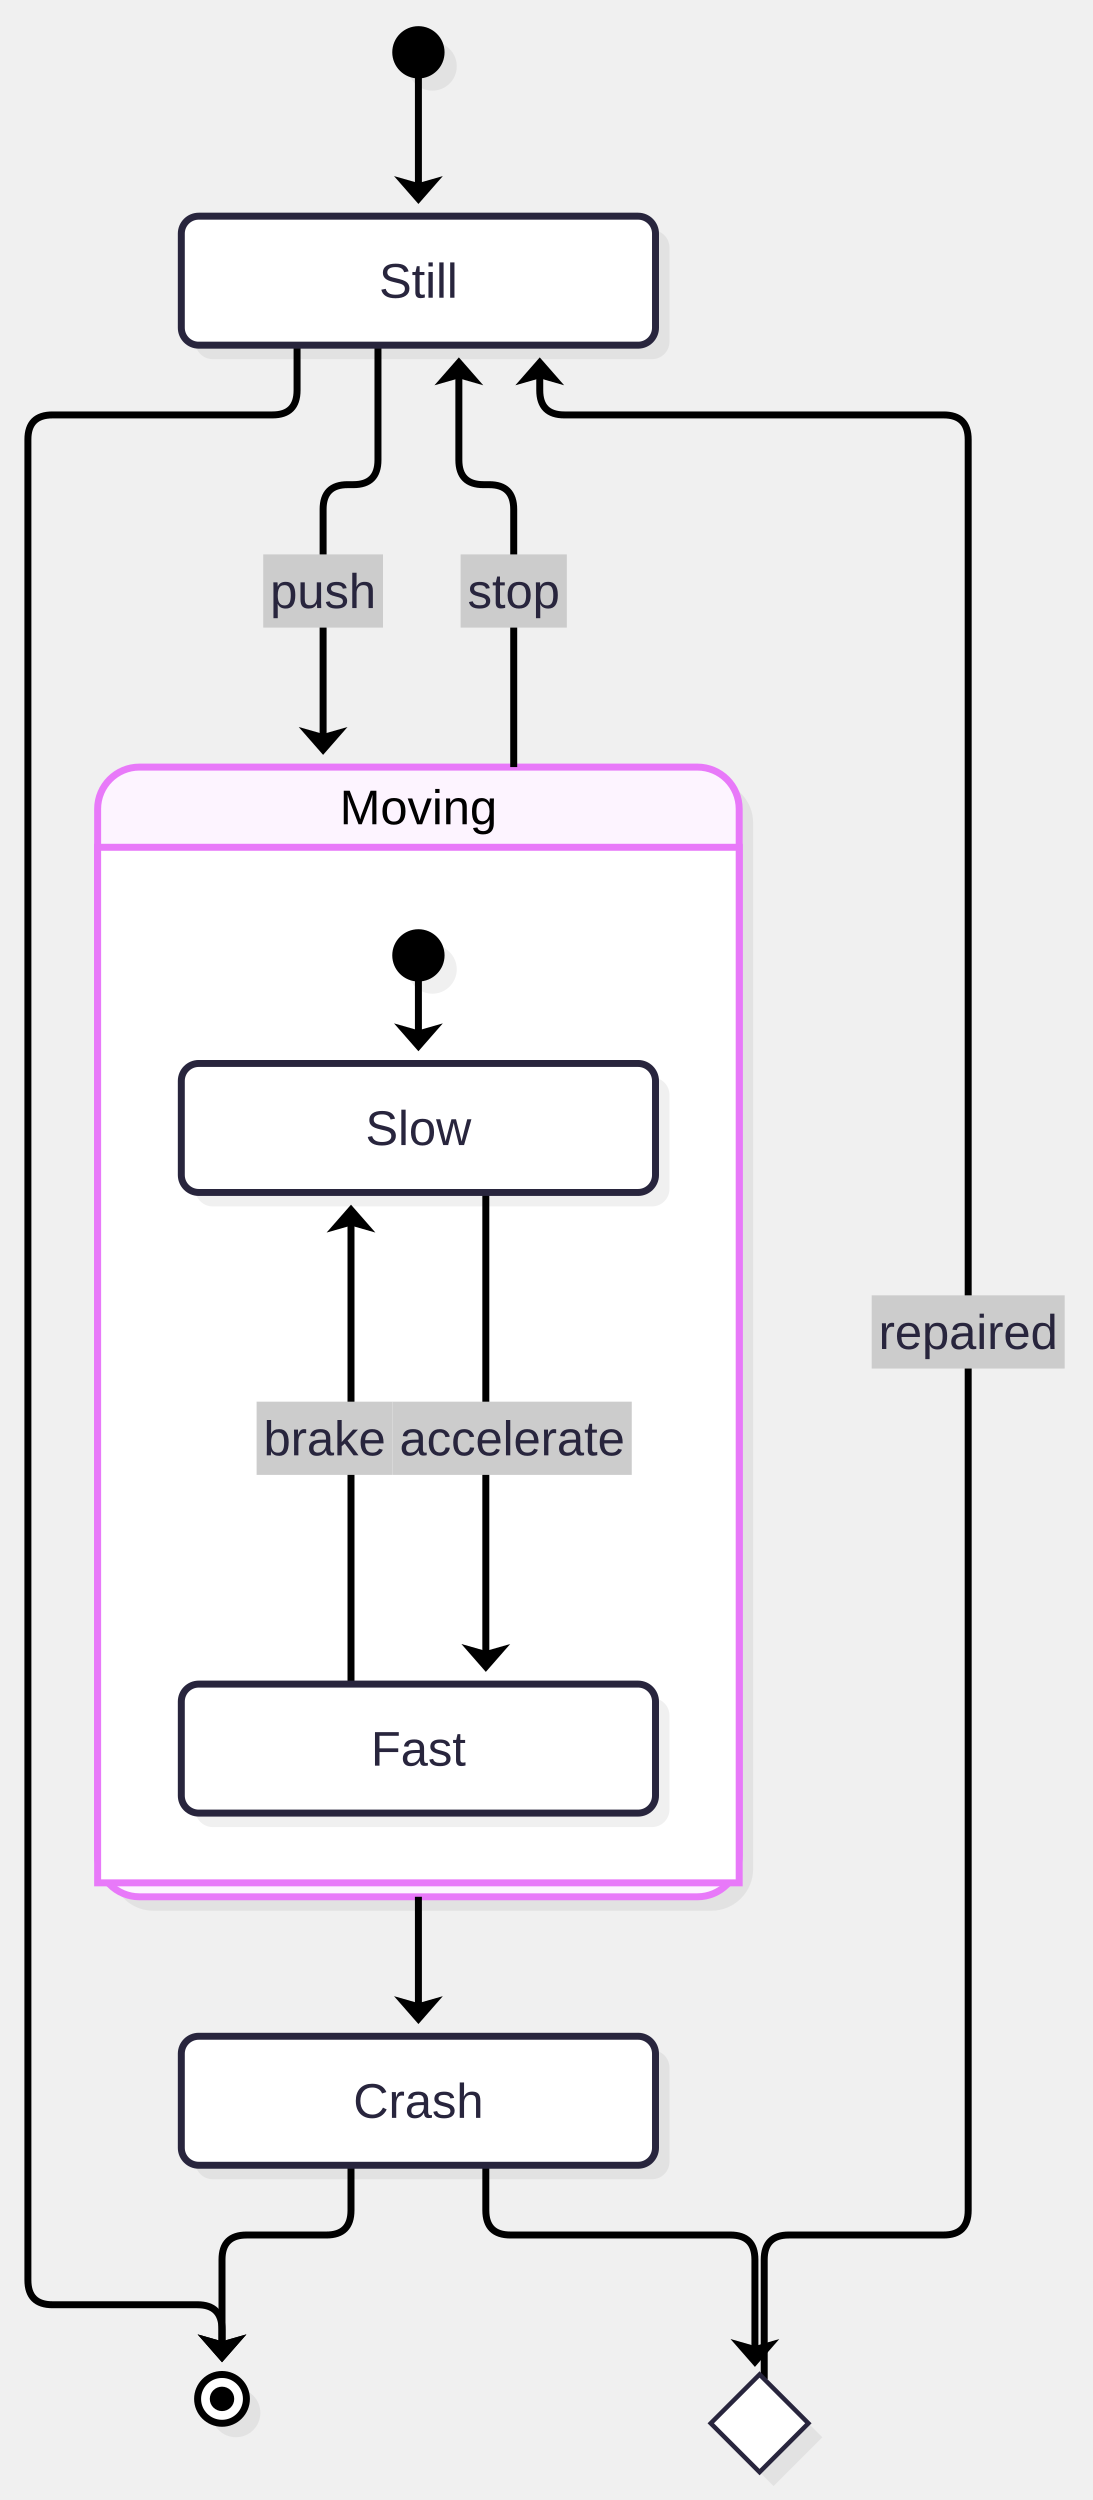
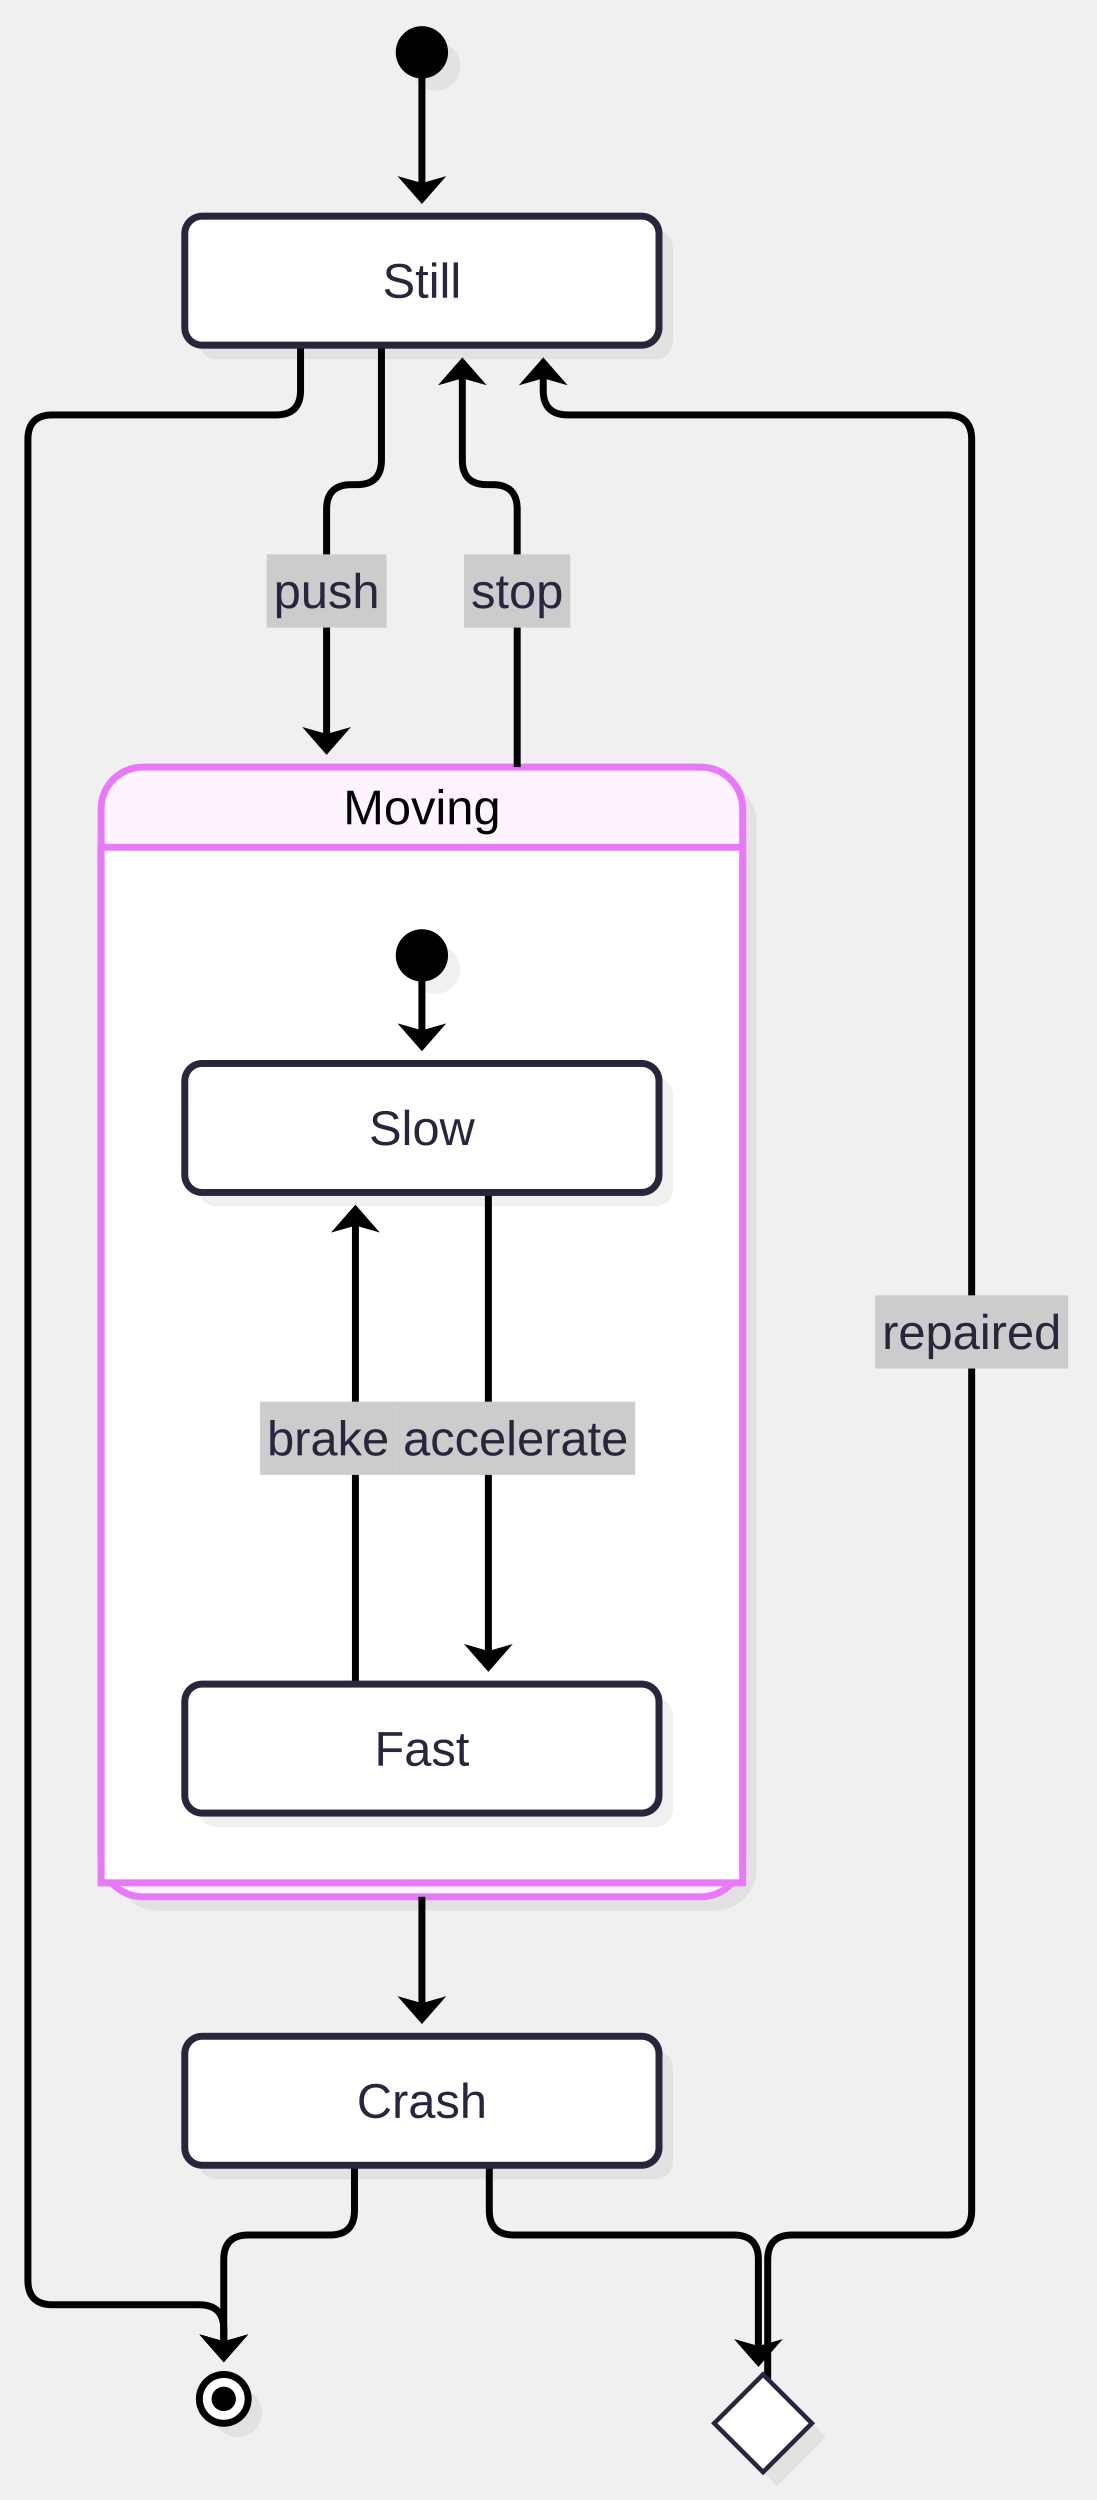
- <svg xmlns="http://www.w3.org/2000/svg" id="my-svg" width="100%" class="statediagram" style="max-width: 313.352px; background-color: white;" viewBox="-8 -8 313.352 717" role="graphics-document document" aria-roledescription="stateDiagram">
+ <svg xmlns="http://www.w3.org/2000/svg" id="my-svg" width="100%" class="statediagram" style="max-width: 314.352px; background-color: white;" viewBox="-8 -8 314.352 717" role="graphics-document document" aria-roledescription="stateDiagram">
  <style>#my-svg{font-family:"Recursive Variable", arial, sans-serif;font-size:16px;}#my-svg text{font-family:"Recursive Variable", arial, sans-serif;}</style>
  <g>
    <g class="clusters">
      <g id="cluster-Moving" class="cluster">
-         <rect class="drop-shadow" x="24" y="216" width="184" height="324" rx="12" ry="12" fill="#000000" stroke="none" opacity="0.06" />
-         <rect x="20" y="212" width="184" height="324" rx="12" ry="12" fill="#FDF4FF" stroke="#E879F9" stroke-width="2" />
-         <rect x="20" y="235" width="184" height="297" fill="#ffffff" stroke="#E879F9" stroke-width="2" />
-         <text class="cluster-label" x="112" y="228.4" text-anchor="middle" font-size="14" fill="#000000">Moving</text>
+         <rect class="drop-shadow" x="25" y="216" width="184" height="324" rx="12" ry="12" fill="#000000" stroke="none" opacity="0.06" />
+         <rect x="21" y="212" width="184" height="324" rx="12" ry="12" fill="#FDF4FF" stroke="#E879F9" stroke-width="2" />
+         <rect x="21" y="235" width="184" height="297" fill="#ffffff" stroke="#E879F9" stroke-width="2" />
+         <text class="cluster-label" x="113" y="228.4" text-anchor="middle" font-size="14" fill="#000000">Moving</text>
      </g>
    </g>
    <g class="edgePaths">
      <g id="L-root_start-Still-0" class="edgePath">
-         <path class="flowchart-link LS-root_start LE-Still" d="M112,14L112,48.5" fill="none" stroke="#000000" stroke-width="2" />
-         <path class="marker" d="M112,50.5L105,42.5L112,44.5L119,42.5Z" fill="#000000" stroke="#000000" stroke-width="0" />
+         <path class="flowchart-link LS-root_start LE-Still" d="M113,14L113,48.5" fill="none" stroke="#000000" stroke-width="2" />
+         <path class="marker" d="M113,50.5L106,42.5L113,44.5L120,42.5Z" fill="#000000" stroke="#000000" stroke-width="0" />
      </g>
      <g id="L-Still-root_end-1" class="edgePath">
-         <path class="flowchart-link LS-Still LE-root_end" d="M77.2,91L77.2,103.929C77.2,108.643,74.843,111,70.129,111L7.071,111C2.357,111,0,113.357,0,118.071L0,645.929C0,650.643,2.357,653,7.071,653L48.6,653C53.314,653,55.671,655.357,55.671,660.071L55.671,667.5" fill="none" stroke="#000000" stroke-width="2" />
-         <path class="marker" d="M55.671,669.5L48.671,661.5L55.671,663.5L62.671,661.5Z" fill="#000000" stroke="#000000" stroke-width="0" />
+         <path class="flowchart-link LS-Still LE-root_end" d="M78.2,91L78.2,103.929C78.2,108.643,75.843,111,71.129,111L7.071,111C2.357,111,0,113.357,0,118.071L0,645.929C0,650.643,2.357,653,7.071,653L49.1,653C53.814,653,56.171,655.357,56.171,660.071L56.171,667.5" fill="none" stroke="#000000" stroke-width="2" />
+         <path class="marker" d="M56.171,669.5L49.171,661.5L56.171,663.5L63.171,661.5Z" fill="#000000" stroke="#000000" stroke-width="0" />
      </g>
      <g id="L-Still-Moving-2" class="edgePath">
-         <path class="flowchart-link LS-Still LE-Moving" d="M100.4,91L100.4,123.929C100.4,128.643,98.043,131,93.329,131L91.738,131C87.024,131,84.667,133.357,84.667,138.071L84.667,206.5" fill="none" stroke="#000000" stroke-width="2" />
-         <path class="marker" d="M84.667,208.5L77.667,200.5L84.667,202.5L91.667,200.5Z" fill="#000000" stroke="#000000" stroke-width="0" />
+         <path class="flowchart-link LS-Still LE-Moving" d="M101.4,91L101.4,123.929C101.4,128.643,99.043,131,94.329,131L92.738,131C88.024,131,85.667,133.357,85.667,138.071L85.667,206.5" fill="none" stroke="#000000" stroke-width="2" />
+         <path class="marker" d="M85.667,208.5L78.667,200.5L85.667,202.5L92.667,200.5Z" fill="#000000" stroke="#000000" stroke-width="0" />
      </g>
      <g id="L-Moving-Still-3" class="edgePath">
-         <path class="flowchart-link LS-Moving LE-Still" d="M139.333,212L139.333,138.071C139.333,133.357,136.976,131,132.262,131L130.671,131C125.957,131,123.6,128.643,123.6,123.929L123.6,96.5" fill="none" stroke="#000000" stroke-width="2" />
-         <path class="marker" d="M123.6,94.5L130.6,102.5L123.6,100.5L116.6,102.5Z" fill="#000000" stroke="#000000" stroke-width="0" />
+         <path class="flowchart-link LS-Moving LE-Still" d="M140.333,212L140.333,138.071C140.333,133.357,137.976,131,133.262,131L131.671,131C126.957,131,124.6,128.643,124.6,123.929L124.6,96.5" fill="none" stroke="#000000" stroke-width="2" />
+         <path class="marker" d="M124.6,94.5L131.6,102.5L124.6,100.5L117.6,102.5Z" fill="#000000" stroke="#000000" stroke-width="0" />
      </g>
      <g id="L-Moving-Crash-4" class="edgePath">
-         <path class="flowchart-link LS-Moving LE-Crash" d="M112,536L112,570.5" fill="none" stroke="#000000" stroke-width="2" />
-         <path class="marker" d="M112,572.5L105,564.5L112,566.5L119,564.5Z" fill="#000000" stroke="#000000" stroke-width="0" />
+         <path class="flowchart-link LS-Moving LE-Crash" d="M113,536L113,570.5" fill="none" stroke="#000000" stroke-width="2" />
+         <path class="marker" d="M113,572.5L106,564.5L113,566.5L120,564.5Z" fill="#000000" stroke="#000000" stroke-width="0" />
      </g>
      <g id="L-Crash-root_end-5" class="edgePath">
-         <path class="flowchart-link LS-Crash LE-root_end" d="M92.667,613L92.667,625.929C92.667,630.643,90.31,633,85.596,633L62.742,633C58.028,633,55.671,635.357,55.671,640.071L55.671,667.5" fill="none" stroke="#000000" stroke-width="2" />
-         <path class="marker" d="M55.671,669.5L48.671,661.5L55.671,663.5L62.671,661.5Z" fill="#000000" stroke="#000000" stroke-width="0" />
+         <path class="flowchart-link LS-Crash LE-root_end" d="M93.667,613L93.667,625.929C93.667,630.643,91.31,633,86.596,633L63.242,633C58.528,633,56.171,635.357,56.171,640.071L56.171,667.5" fill="none" stroke="#000000" stroke-width="2" />
+         <path class="marker" d="M56.171,669.5L49.171,661.5L56.171,663.5L63.171,661.5Z" fill="#000000" stroke="#000000" stroke-width="0" />
      </g>
      <g id="L-Moving_start-Slow-6" class="edgePath">
-         <path class="flowchart-link LS-Moving_start LE-Slow" d="M112,273L112,291.5" fill="none" stroke="#000000" stroke-width="2" />
-         <path class="marker" d="M112,293.5L105,285.5L112,287.5L119,285.5Z" fill="#000000" stroke="#000000" stroke-width="0" />
+         <path class="flowchart-link LS-Moving_start LE-Slow" d="M113,273L113,291.5" fill="none" stroke="#000000" stroke-width="2" />
+         <path class="marker" d="M113,293.5L106,285.5L113,287.5L120,285.5Z" fill="#000000" stroke="#000000" stroke-width="0" />
      </g>
      <g id="L-Slow-Fast-7" class="edgePath">
-         <path class="flowchart-link LS-Slow LE-Fast" d="M131.333,334L131.333,445L131.333,445L131.333,469.5" fill="none" stroke="#000000" stroke-width="2" />
-         <path class="marker" d="M131.333,471.5L124.333,463.5L131.333,465.5L138.333,463.5Z" fill="#000000" stroke="#000000" stroke-width="0" />
+         <path class="flowchart-link LS-Slow LE-Fast" d="M132.067,334L132.067,445L132.067,445L132.067,469.5" fill="none" stroke="#000000" stroke-width="2" />
+         <path class="marker" d="M132.067,471.5L125.067,463.5L132.067,465.5L139.067,463.5Z" fill="#000000" stroke="#000000" stroke-width="0" />
      </g>
      <g id="L-Fast-Slow-8" class="edgePath">
-         <path class="flowchart-link LS-Fast LE-Slow" d="M92.667,475L92.667,364L92.667,364L92.667,339.5" fill="none" stroke="#000000" stroke-width="2" />
-         <path class="marker" d="M92.667,337.5L99.667,345.5L92.667,343.5L85.667,345.5Z" fill="#000000" stroke="#000000" stroke-width="0" />
+         <path class="flowchart-link LS-Fast LE-Slow" d="M93.933,475L93.933,364L93.933,364L93.933,339.5" fill="none" stroke="#000000" stroke-width="2" />
+         <path class="marker" d="M93.933,337.5L100.933,345.5L93.933,343.5L86.933,345.5Z" fill="#000000" stroke="#000000" stroke-width="0" />
      </g>
      <g id="L-Crash-check-9" class="edgePath">
-         <path class="flowchart-link LS-Crash LE-check" d="M131.333,613L131.333,625.929C131.333,630.643,133.69,633,138.404,633L201.438,633C206.152,633,208.509,635.357,208.509,640.071L208.509,668.833" fill="none" stroke="#000000" stroke-width="2" />
-         <path class="marker" d="M208.509,670.833L201.509,662.833L208.509,664.833L215.509,662.833Z" fill="#000000" stroke="#000000" stroke-width="0" />
+         <path class="flowchart-link LS-Crash LE-check" d="M132.333,613L132.333,625.929C132.333,630.643,134.69,633,139.404,633L202.438,633C207.152,633,209.509,635.357,209.509,640.071L209.509,668.833" fill="none" stroke="#000000" stroke-width="2" />
+         <path class="marker" d="M209.509,670.833L202.509,662.833L209.509,664.833L216.509,662.833Z" fill="#000000" stroke="#000000" stroke-width="0" />
      </g>
      <g id="L-check-Still-10" class="edgePath">
-         <path class="flowchart-link LS-check LE-Still" d="M211.176,674.333L211.176,640.071C211.176,635.357,213.533,633,218.247,633L262.605,633C267.319,633,269.676,630.643,269.676,625.929L269.676,118.071C269.676,113.357,267.319,111,262.605,111L153.871,111C149.157,111,146.8,108.643,146.8,103.929L146.8,96.5" fill="none" stroke="#000000" stroke-width="2" />
-         <path class="marker" d="M146.8,94.5L153.8,102.5L146.8,100.5L139.8,102.5Z" fill="#000000" stroke="#000000" stroke-width="0" />
+         <path class="flowchart-link LS-check LE-Still" d="M212.176,674.333L212.176,640.071C212.176,635.357,214.533,633,219.247,633L263.605,633C268.319,633,270.676,630.643,270.676,625.929L270.676,118.071C270.676,113.357,268.319,111,263.605,111L154.871,111C150.157,111,147.8,108.643,147.8,103.929L147.8,96.5" fill="none" stroke="#000000" stroke-width="2" />
+         <path class="marker" d="M147.8,94.5L154.8,102.5L147.8,100.5L140.8,102.5Z" fill="#000000" stroke="#000000" stroke-width="0" />
      </g>
    </g>
    <g class="edgeLabels">
      <g class="edgeLabel">
-         <rect x="67.491" y="151" width="34.352" height="21" fill="#cccccc" stroke="none" />
-         <text x="84.667" y="166.4" text-anchor="middle" font-size="14" fill="#28253D">push</text>
+         <rect x="68.491" y="151" width="34.352" height="21" fill="#cccccc" stroke="none" />
+         <text x="85.667" y="166.4" text-anchor="middle" font-size="14" fill="#28253D">push</text>
      </g>
      <g class="edgeLabel">
-         <rect x="124.103" y="151" width="30.46" height="21" fill="#cccccc" stroke="none" />
-         <text x="139.333" y="166.4" text-anchor="middle" font-size="14" fill="#28253D">stop</text>
+         <rect x="125.103" y="151" width="30.46" height="21" fill="#cccccc" stroke="none" />
+         <text x="140.333" y="166.4" text-anchor="middle" font-size="14" fill="#28253D">stop</text>
      </g>
      <g class="edgeLabel">
-         <rect x="104.608" y="394" width="68.582" height="21" fill="#cccccc" stroke="none" />
-         <text x="138.899" y="409.4" text-anchor="middle" font-size="14" fill="#28253D">accelerate</text>
+         <rect x="105.608" y="394" width="68.582" height="21" fill="#cccccc" stroke="none" />
+         <text x="139.899" y="409.4" text-anchor="middle" font-size="14" fill="#28253D">accelerate</text>
      </g>
      <g class="edgeLabel">
-         <rect x="65.594" y="394" width="39.014" height="21" fill="#cccccc" stroke="none" />
-         <text x="85.101" y="409.4" text-anchor="middle" font-size="14" fill="#28253D">brake</text>
+         <rect x="66.594" y="394" width="39.014" height="21" fill="#cccccc" stroke="none" />
+         <text x="86.101" y="409.4" text-anchor="middle" font-size="14" fill="#28253D">brake</text>
      </g>
      <g class="edgeLabel">
-         <rect x="242" y="363.5" width="55.352" height="21" fill="#cccccc" stroke="none" />
-         <text x="269.676" y="378.9" text-anchor="middle" font-size="14" fill="#28253D">repaired</text>
+         <rect x="243" y="363.5" width="55.352" height="21" fill="#cccccc" stroke="none" />
+         <text x="270.676" y="378.9" text-anchor="middle" font-size="14" fill="#28253D">repaired</text>
      </g>
    </g>
    <g class="nodes">
      <g id="state-root_start-0" class="node default">
-         <circle class="drop-shadow" cx="116" cy="11" r="7" fill="#000000" stroke="none" opacity="0.06" />
-         <circle cx="112" cy="7" r="7" fill="#000000" stroke="#000000" stroke-width="1" />
+         <circle class="drop-shadow" cx="117" cy="11" r="7" fill="#000000" stroke="none" opacity="0.06" />
+         <circle cx="113" cy="7" r="7" fill="#000000" stroke="#000000" stroke-width="1" />
      </g>
      <g id="state-Still-1" class="node default">
-         <rect class="drop-shadow" x="48" y="58" width="136" height="37" rx="5" ry="5" fill="#000000" stroke="none" opacity="0.06" />
-         <rect class="basic label-container" x="44" y="54" width="136" height="37" rx="5" ry="5" fill="#ffffff" stroke="#28253D" stroke-width="2" />
-         <text class="nodeLabel" x="112" y="77.4" text-anchor="middle" font-size="14" fill="#28253D">Still</text>
+         <rect class="drop-shadow" x="49" y="58" width="136" height="37" rx="5" ry="5" fill="#000000" stroke="none" opacity="0.06" />
+         <rect class="basic label-container" x="45" y="54" width="136" height="37" rx="5" ry="5" fill="#ffffff" stroke="#28253D" stroke-width="2" />
+         <text class="nodeLabel" x="113" y="77.4" text-anchor="middle" font-size="14" fill="#28253D">Still</text>
      </g>
      <g id="state-root_end-2" class="node default">
-         <circle class="drop-shadow" cx="59.671" cy="684" r="7" fill="#000000" stroke="none" opacity="0.06" />
-         <circle cx="55.671" cy="680" r="7" fill="#ffffff" stroke="#000000" stroke-width="2" />
-         <circle cx="55.671" cy="680" r="2.5" fill="#000000" stroke="#000000" stroke-width="2" />
+         <circle class="drop-shadow" cx="60.171" cy="684" r="7" fill="#000000" stroke="none" opacity="0.06" />
+         <circle cx="56.171" cy="680" r="7" fill="#ffffff" stroke="#000000" stroke-width="2" />
+         <circle cx="56.171" cy="680" r="2.5" fill="#000000" stroke="#000000" stroke-width="2" />
      </g>
      <g id="state-Crash-3" class="node default">
-         <rect class="drop-shadow" x="48" y="580" width="136" height="37" rx="5" ry="5" fill="#000000" stroke="none" opacity="0.06" />
-         <rect class="basic label-container" x="44" y="576" width="136" height="37" rx="5" ry="5" fill="#ffffff" stroke="#28253D" stroke-width="2" />
-         <text class="nodeLabel" x="112" y="599.4" text-anchor="middle" font-size="14" fill="#28253D">Crash</text>
+         <rect class="drop-shadow" x="49" y="580" width="136" height="37" rx="5" ry="5" fill="#000000" stroke="none" opacity="0.06" />
+         <rect class="basic label-container" x="45" y="576" width="136" height="37" rx="5" ry="5" fill="#ffffff" stroke="#28253D" stroke-width="2" />
+         <text class="nodeLabel" x="113" y="599.4" text-anchor="middle" font-size="14" fill="#28253D">Crash</text>
      </g>
      <g id="state-Moving_start-4" class="node default">
-         <circle class="drop-shadow" cx="116" cy="270" r="7" fill="#000000" stroke="none" opacity="0.06" />
-         <circle cx="112" cy="266" r="7" fill="#000000" stroke="#000000" stroke-width="1" />
+         <circle class="drop-shadow" cx="117" cy="270" r="7" fill="#000000" stroke="none" opacity="0.06" />
+         <circle cx="113" cy="266" r="7" fill="#000000" stroke="#000000" stroke-width="1" />
      </g>
      <g id="state-Slow-5" class="node default">
-         <rect class="drop-shadow" x="48" y="301" width="136" height="37" rx="5" ry="5" fill="#000000" stroke="none" opacity="0.06" />
-         <rect class="basic label-container" x="44" y="297" width="136" height="37" rx="5" ry="5" fill="#ffffff" stroke="#28253D" stroke-width="2" />
-         <text class="nodeLabel" x="112" y="320.4" text-anchor="middle" font-size="14" fill="#28253D">Slow</text>
+         <rect class="drop-shadow" x="49" y="301" width="136" height="37" rx="5" ry="5" fill="#000000" stroke="none" opacity="0.06" />
+         <rect class="basic label-container" x="45" y="297" width="136" height="37" rx="5" ry="5" fill="#ffffff" stroke="#28253D" stroke-width="2" />
+         <text class="nodeLabel" x="113" y="320.4" text-anchor="middle" font-size="14" fill="#28253D">Slow</text>
      </g>
      <g id="state-Fast-6" class="node default">
-         <rect class="drop-shadow" x="48" y="479" width="136" height="37" rx="5" ry="5" fill="#000000" stroke="none" opacity="0.06" />
-         <rect class="basic label-container" x="44" y="475" width="136" height="37" rx="5" ry="5" fill="#ffffff" stroke="#28253D" stroke-width="2" />
-         <text class="nodeLabel" x="112" y="498.4" text-anchor="middle" font-size="14" fill="#28253D">Fast</text>
+         <rect class="drop-shadow" x="49" y="479" width="136" height="37" rx="5" ry="5" fill="#000000" stroke="none" opacity="0.06" />
+         <rect class="basic label-container" x="45" y="475" width="136" height="37" rx="5" ry="5" fill="#ffffff" stroke="#28253D" stroke-width="2" />
+         <text class="nodeLabel" x="113" y="498.4" text-anchor="middle" font-size="14" fill="#28253D">Fast</text>
      </g>
      <g id="state-check-7" class="node default">
-         <path class="drop-shadow" d="M213.843,677L227.843,691L213.843,705L199.843,691Z" fill="#000000" stroke="none" opacity="0.06" />
-         <path class="label-container" d="M209.843,673L223.843,687L209.843,701L195.843,687Z" fill="#ffffff" stroke="#28253D" stroke-width="1.3" />
+         <path class="drop-shadow" d="M214.843,677L228.843,691L214.843,705L200.843,691Z" fill="#000000" stroke="none" opacity="0.06" />
+         <path class="label-container" d="M210.843,673L224.843,687L210.843,701L196.843,687Z" fill="#ffffff" stroke="#28253D" stroke-width="1.3" />
      </g>
    </g>
  </g>
</svg>
